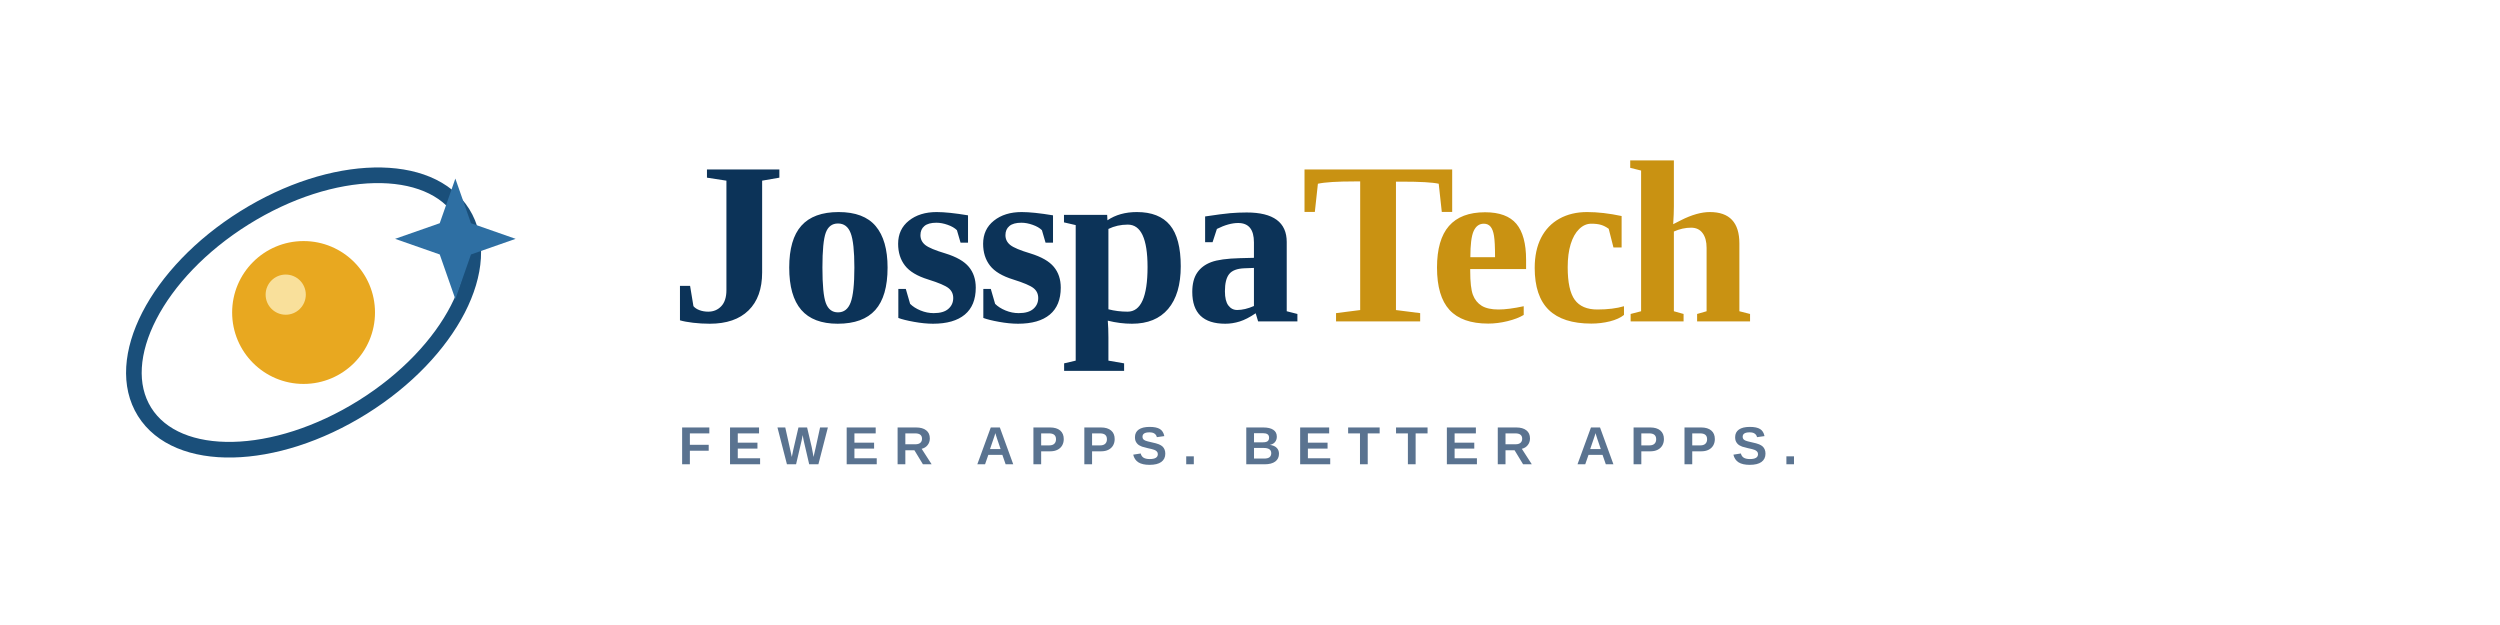
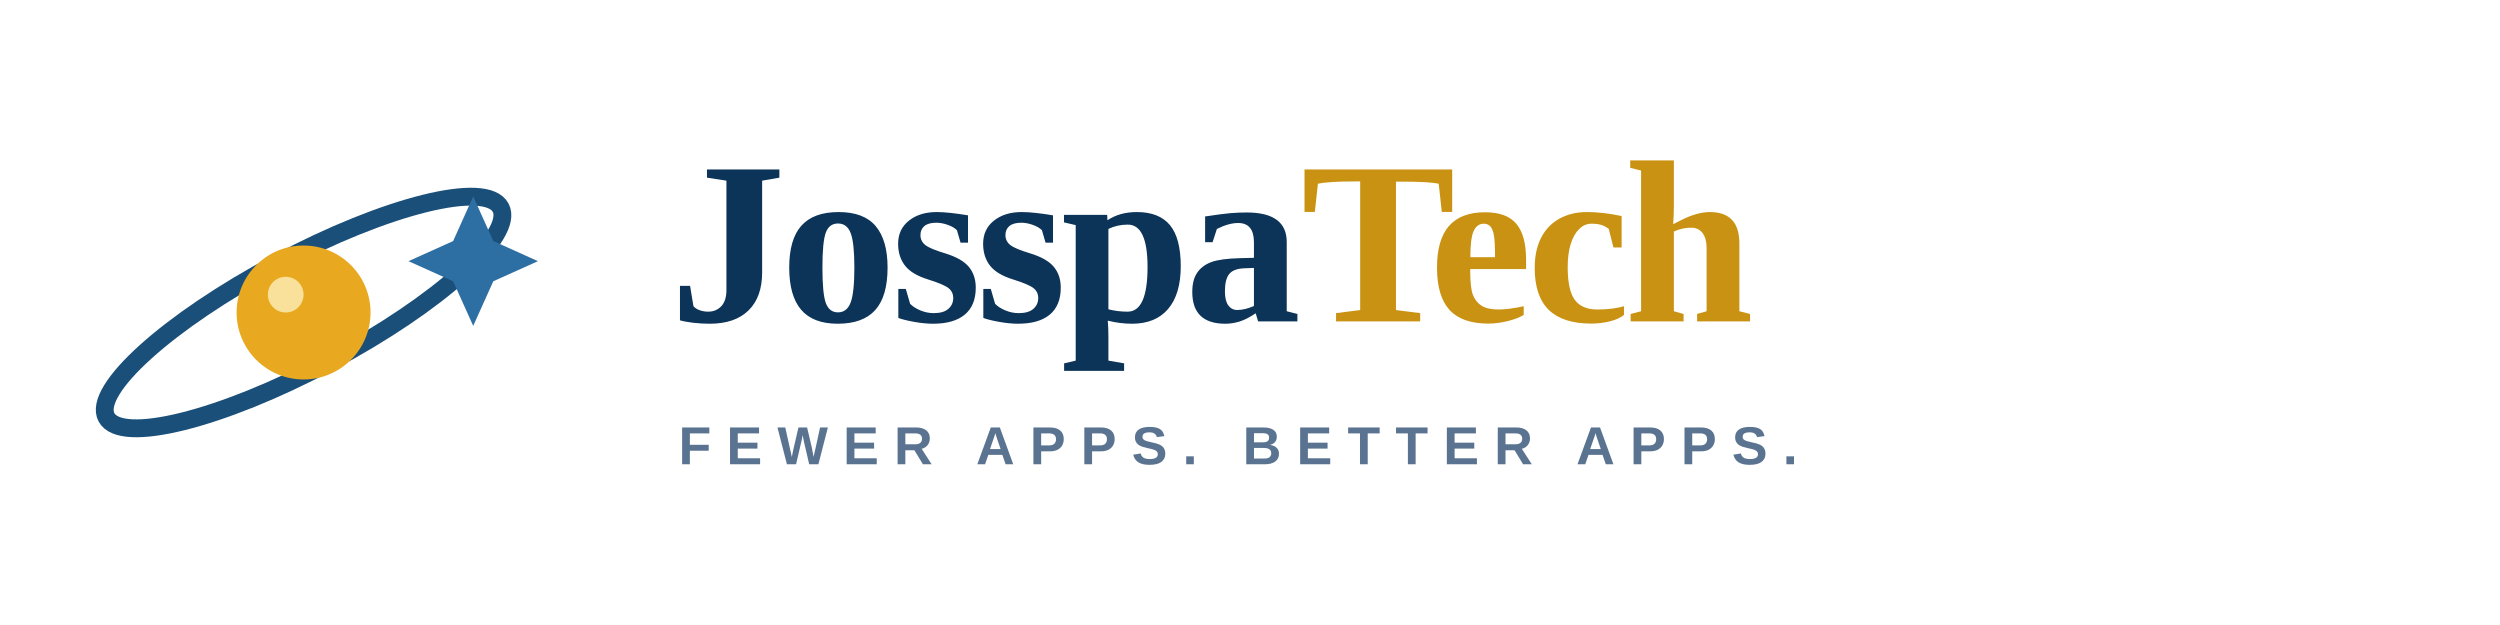
<svg xmlns="http://www.w3.org/2000/svg" viewBox="0 0 560 140" role="img" aria-label="JosspaTech">
  <g transform="translate(12 14)">
-     <ellipse cx="56" cy="56" rx="42" ry="25" fill="none" stroke="#1A4F7A" stroke-width="3.5" transform="rotate(-32 56 56)" />
-     <circle cx="56" cy="56" r="16" fill="#E8A820" />
-     <circle cx="52" cy="52" r="4.5" fill="#FFF3C4" opacity="0.75" />
-     <path d="M90 26 L93.5 36 L103.5 39.5 L93.5 43 L90 53 L86.5 43 L76.5 39.5 L86.5 36 Z" fill="#2E6FA3" />
+     <ellipse cx="56" cy="56" rx="50" ry="12.5" fill="none" stroke="#1A4F7A" stroke-width="4" transform="rotate(-28 56 56)" />
+     <circle cx="56" cy="56" r="15" fill="#E8A820" />
+     <circle cx="52" cy="52" r="4" fill="#FFF3C4" opacity="0.75" />
+     <path d="M94 30 L98.5 40 L108.5 44.5 L98.5 49 L94 59 L89.5 49 L79.5 44.5 L89.5 40 Z" fill="#2E6FA3" />
  </g>
  <text x="150" y="72" font-family="Georgia, 'Times New Roman', serif" font-size="52" font-weight="700" letter-spacing="-1.2" fill="#0C3358">Josspa<tspan fill="#C99212">Tech</tspan>
  </text>
  <text x="152" y="104" font-family="Manrope, Arial, sans-serif" font-size="12" font-weight="700" letter-spacing="3.4" fill="#5A7390">FEWER APPS. BETTER APPS.</text>
</svg>
